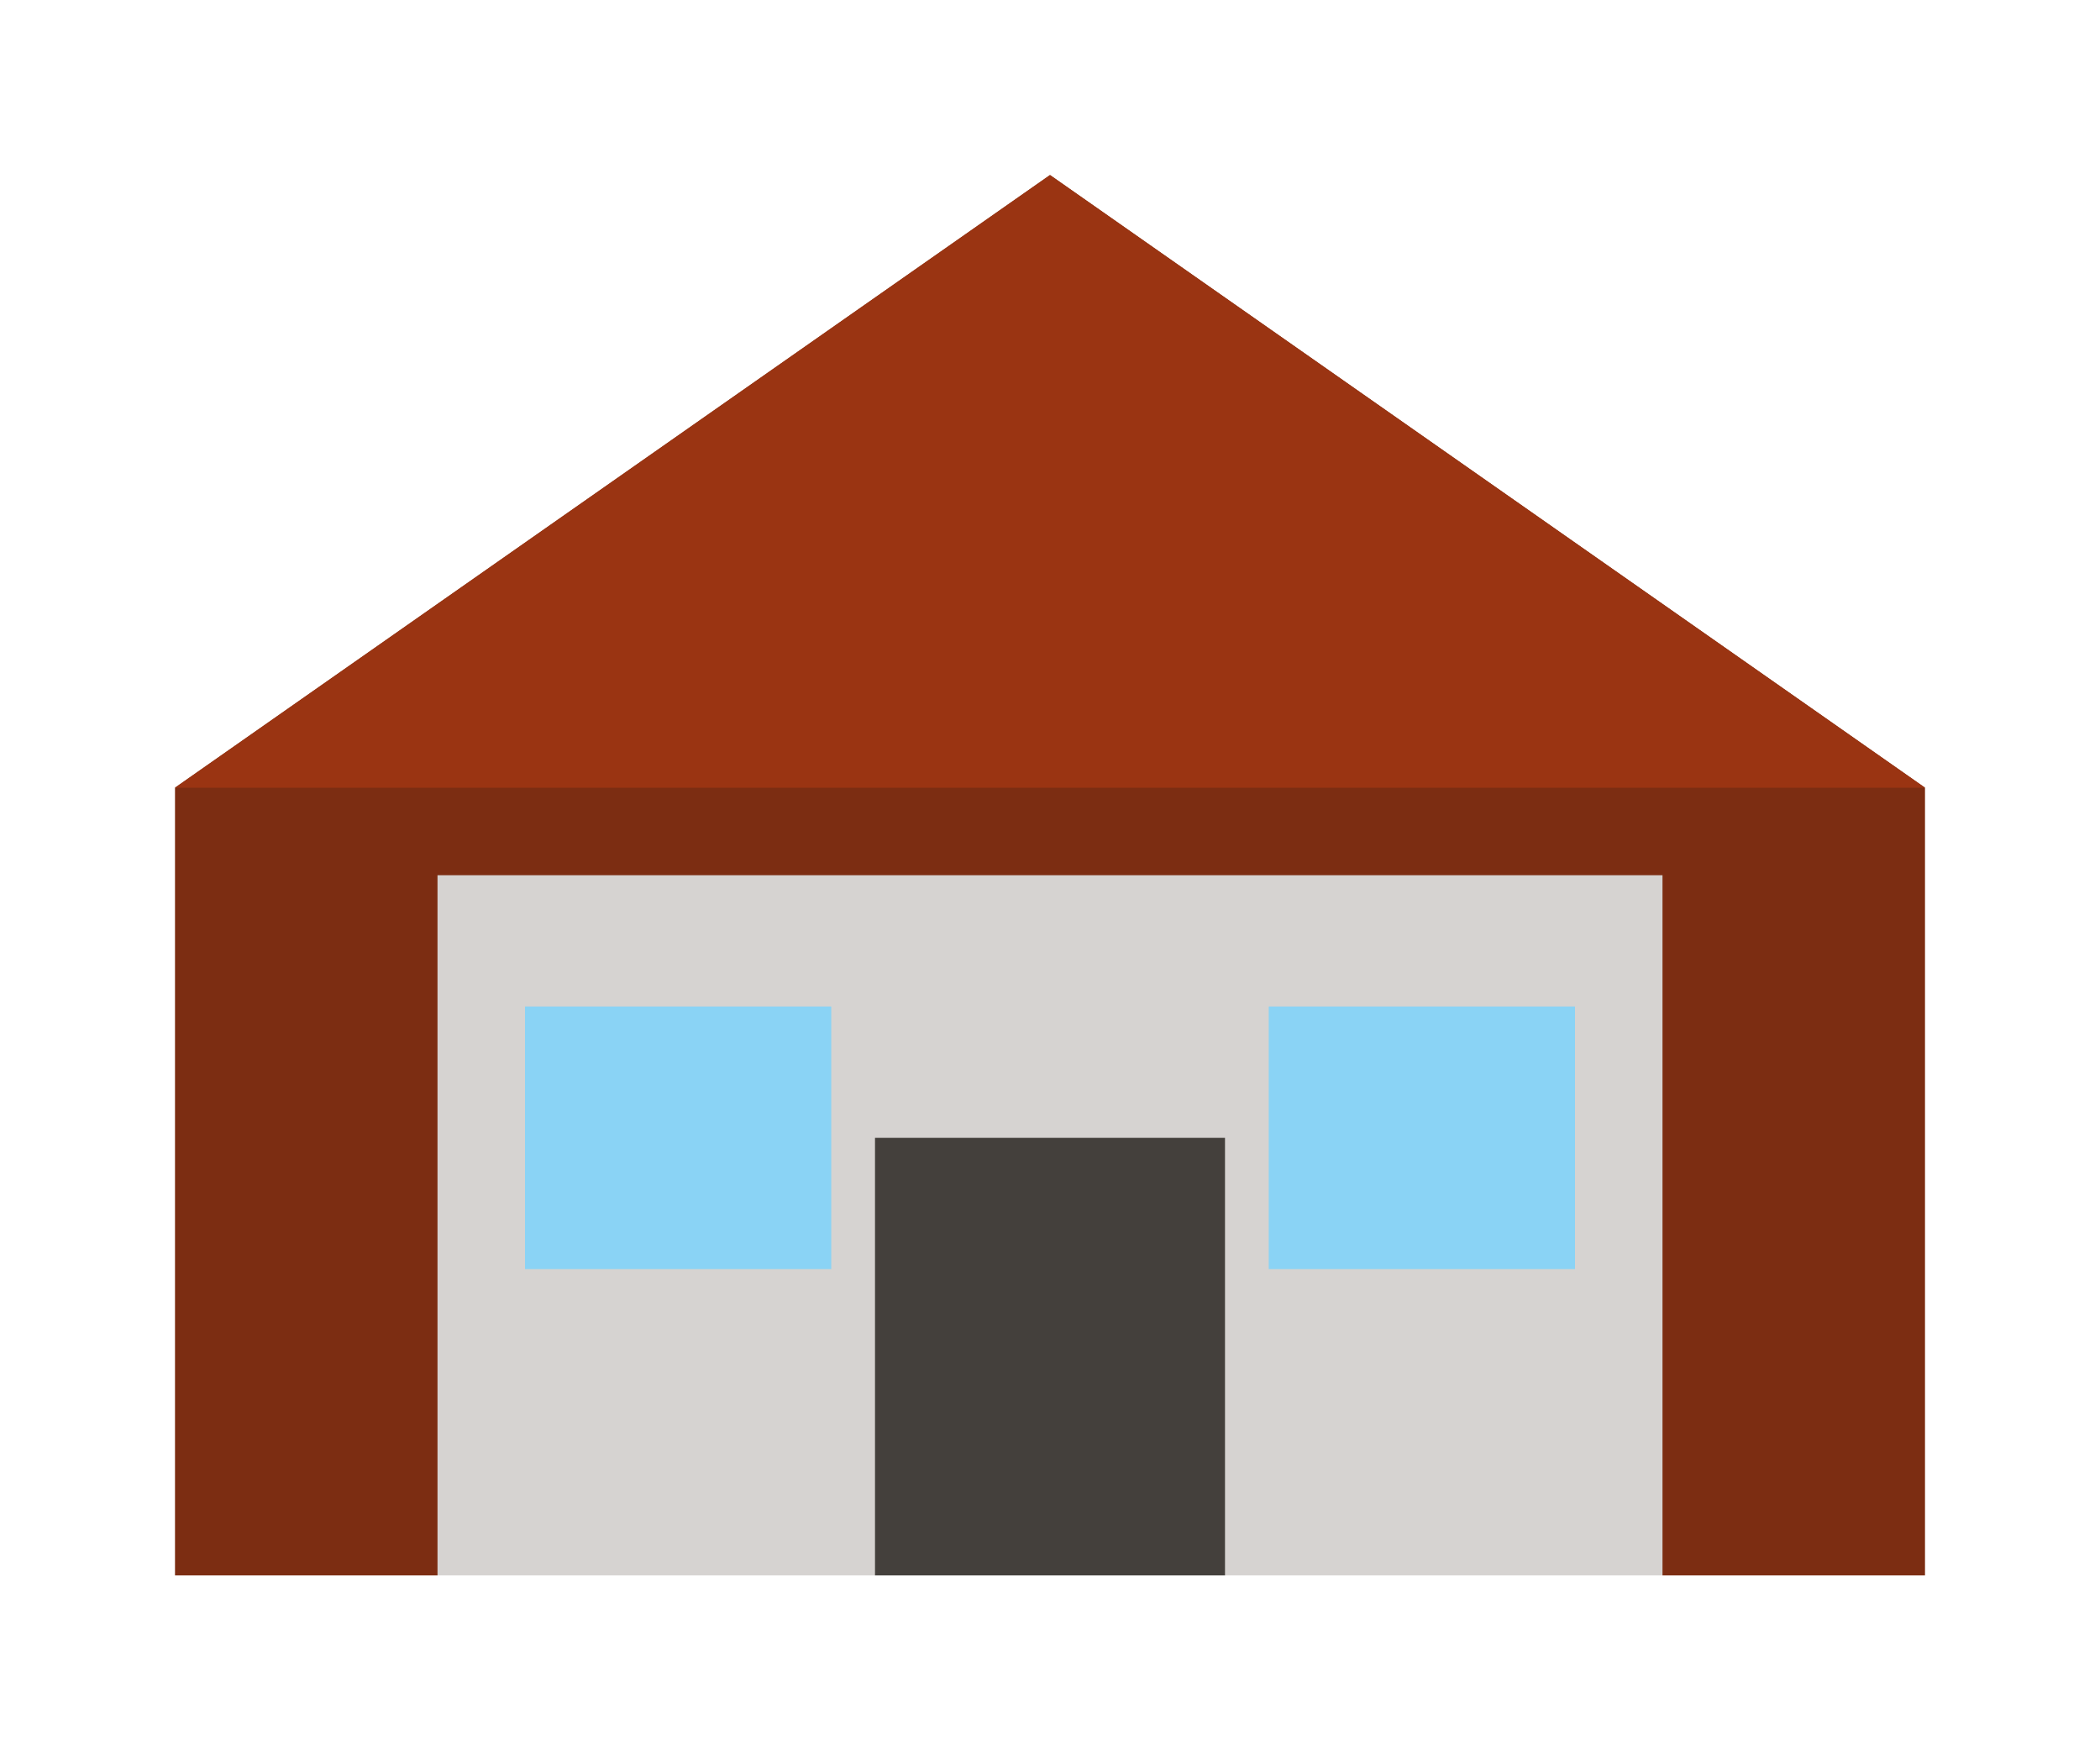
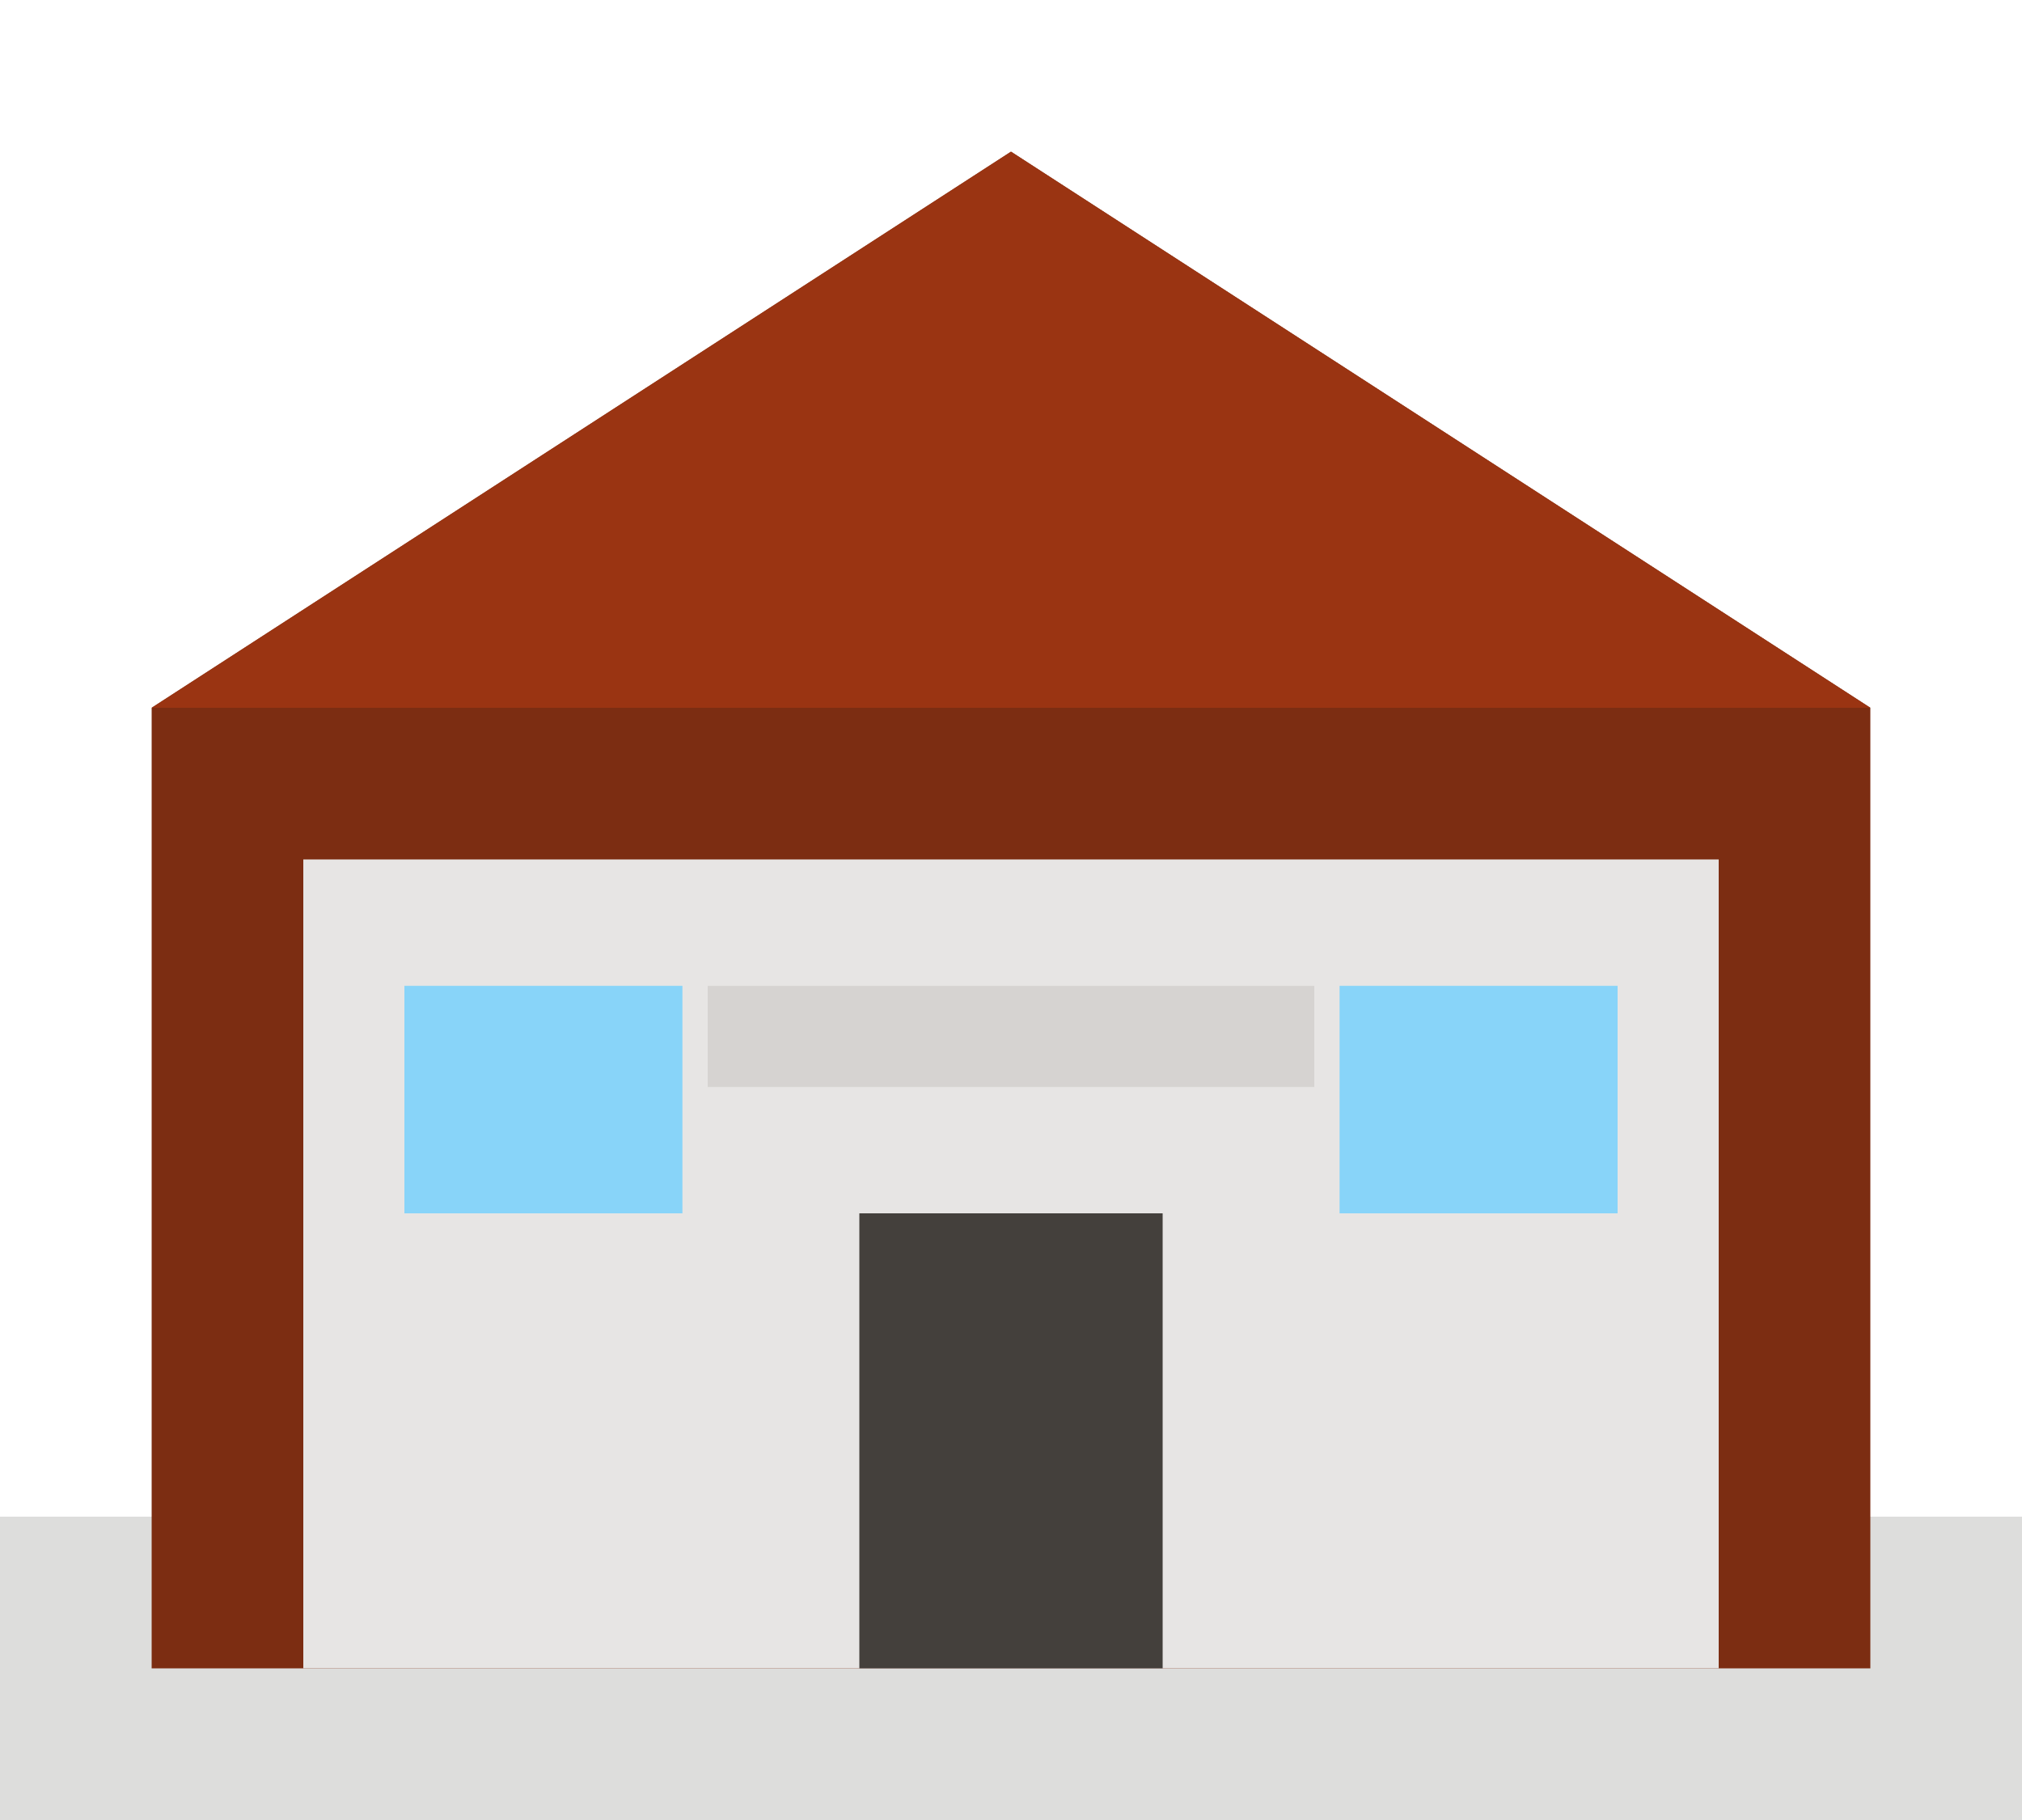
- <svg xmlns="http://www.w3.org/2000/svg" viewBox="0 0 96 80" width="96" height="80">
-   <path fill="#7c2d12" d="M48 8 88 36v36H8V36z" />
-   <path fill="#9a3412" d="M48 8 8 36h80z" />
-   <rect x="20" y="40" width="56" height="32" fill="#d6d3d1" />
-   <rect x="40" y="52" width="16" height="20" fill="#44403c" />
-   <rect x="24" y="46" width="14" height="12" fill="#7dd3fc" opacity="0.85" />
-   <rect x="58" y="46" width="14" height="12" fill="#7dd3fc" opacity="0.85" />
+ <svg xmlns="http://www.w3.org/2000/svg" viewBox="0 0 160 144" width="160" height="144">
+   <rect x="0" y="120" width="160" height="24" fill="#1c1917" opacity="0.15" />
+   <path fill="#7c2d12" d="M80 12 148 56v76H12V56z" />
+   <path fill="#9a3412" d="M80 12 12 56h136z" />
+   <rect x="24" y="68" width="112" height="64" fill="#e7e5e4" />
+   <rect x="68" y="96" width="24" height="36" fill="#44403c" />
+   <rect x="32" y="78" width="22" height="18" fill="#7dd3fc" opacity="0.9" />
+   <rect x="106" y="78" width="22" height="18" fill="#7dd3fc" opacity="0.9" />
+   <rect x="56" y="78" width="48" height="8" fill="#d6d3d1" />
</svg>
